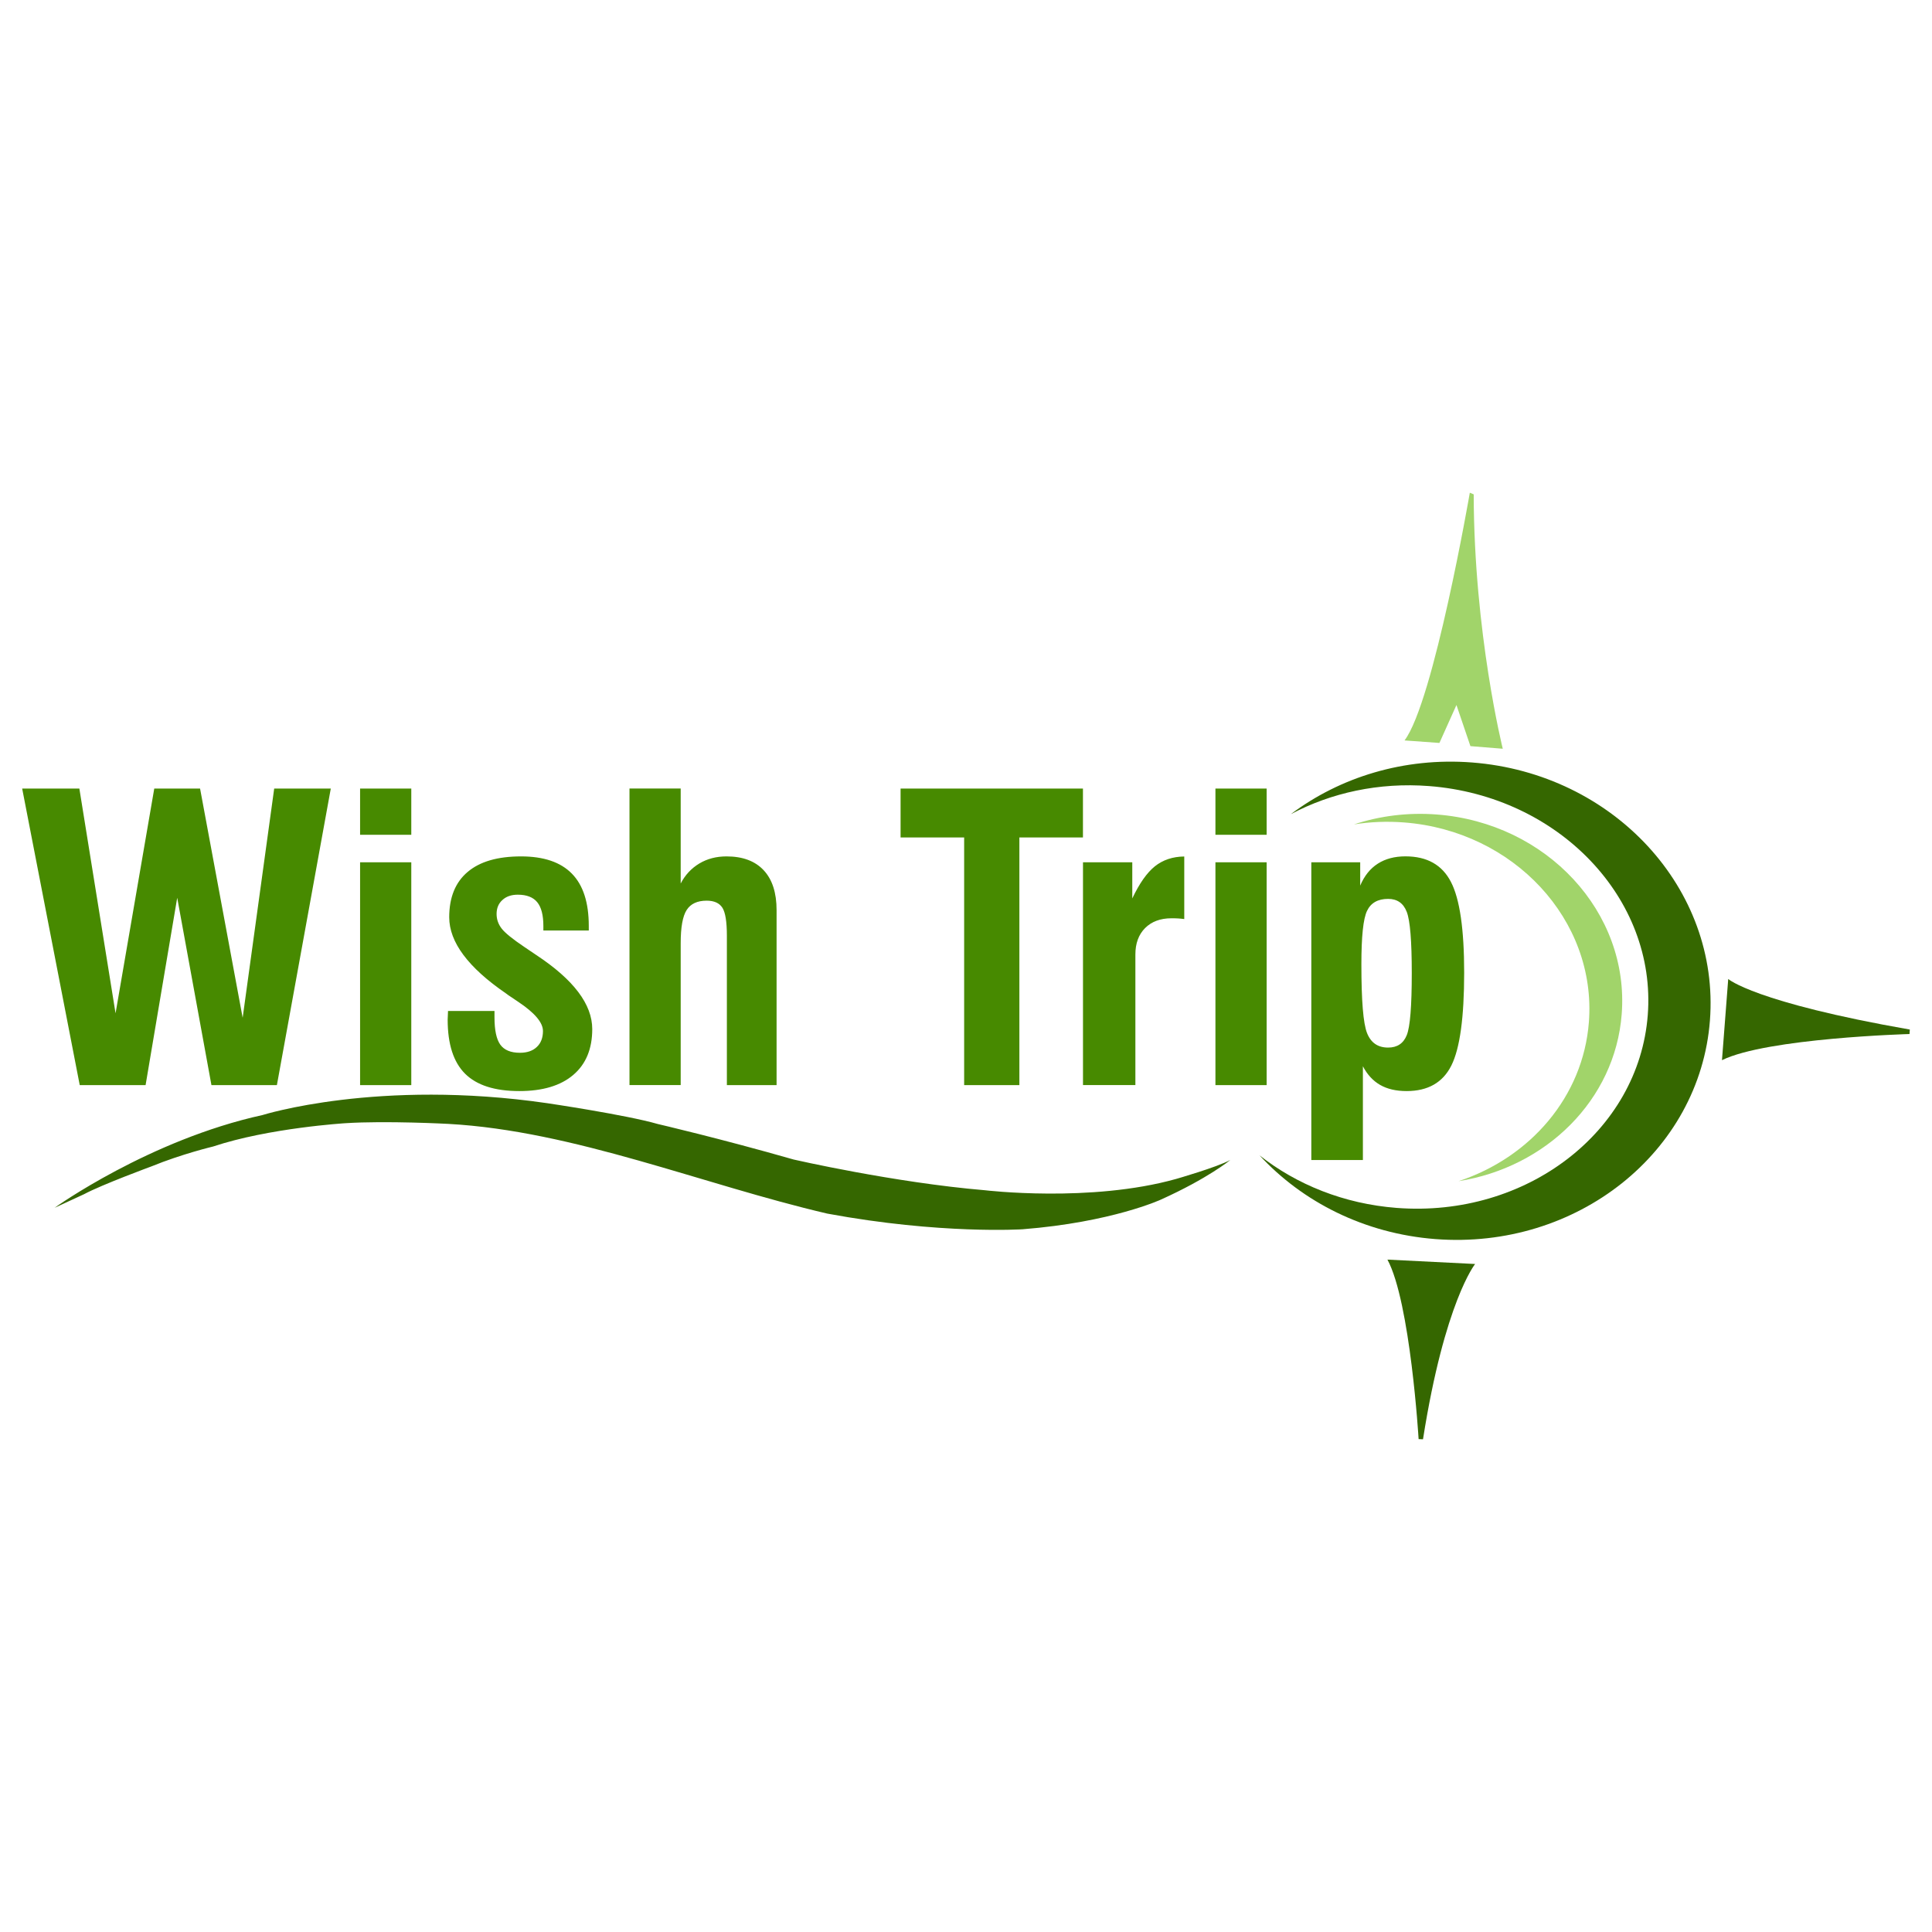
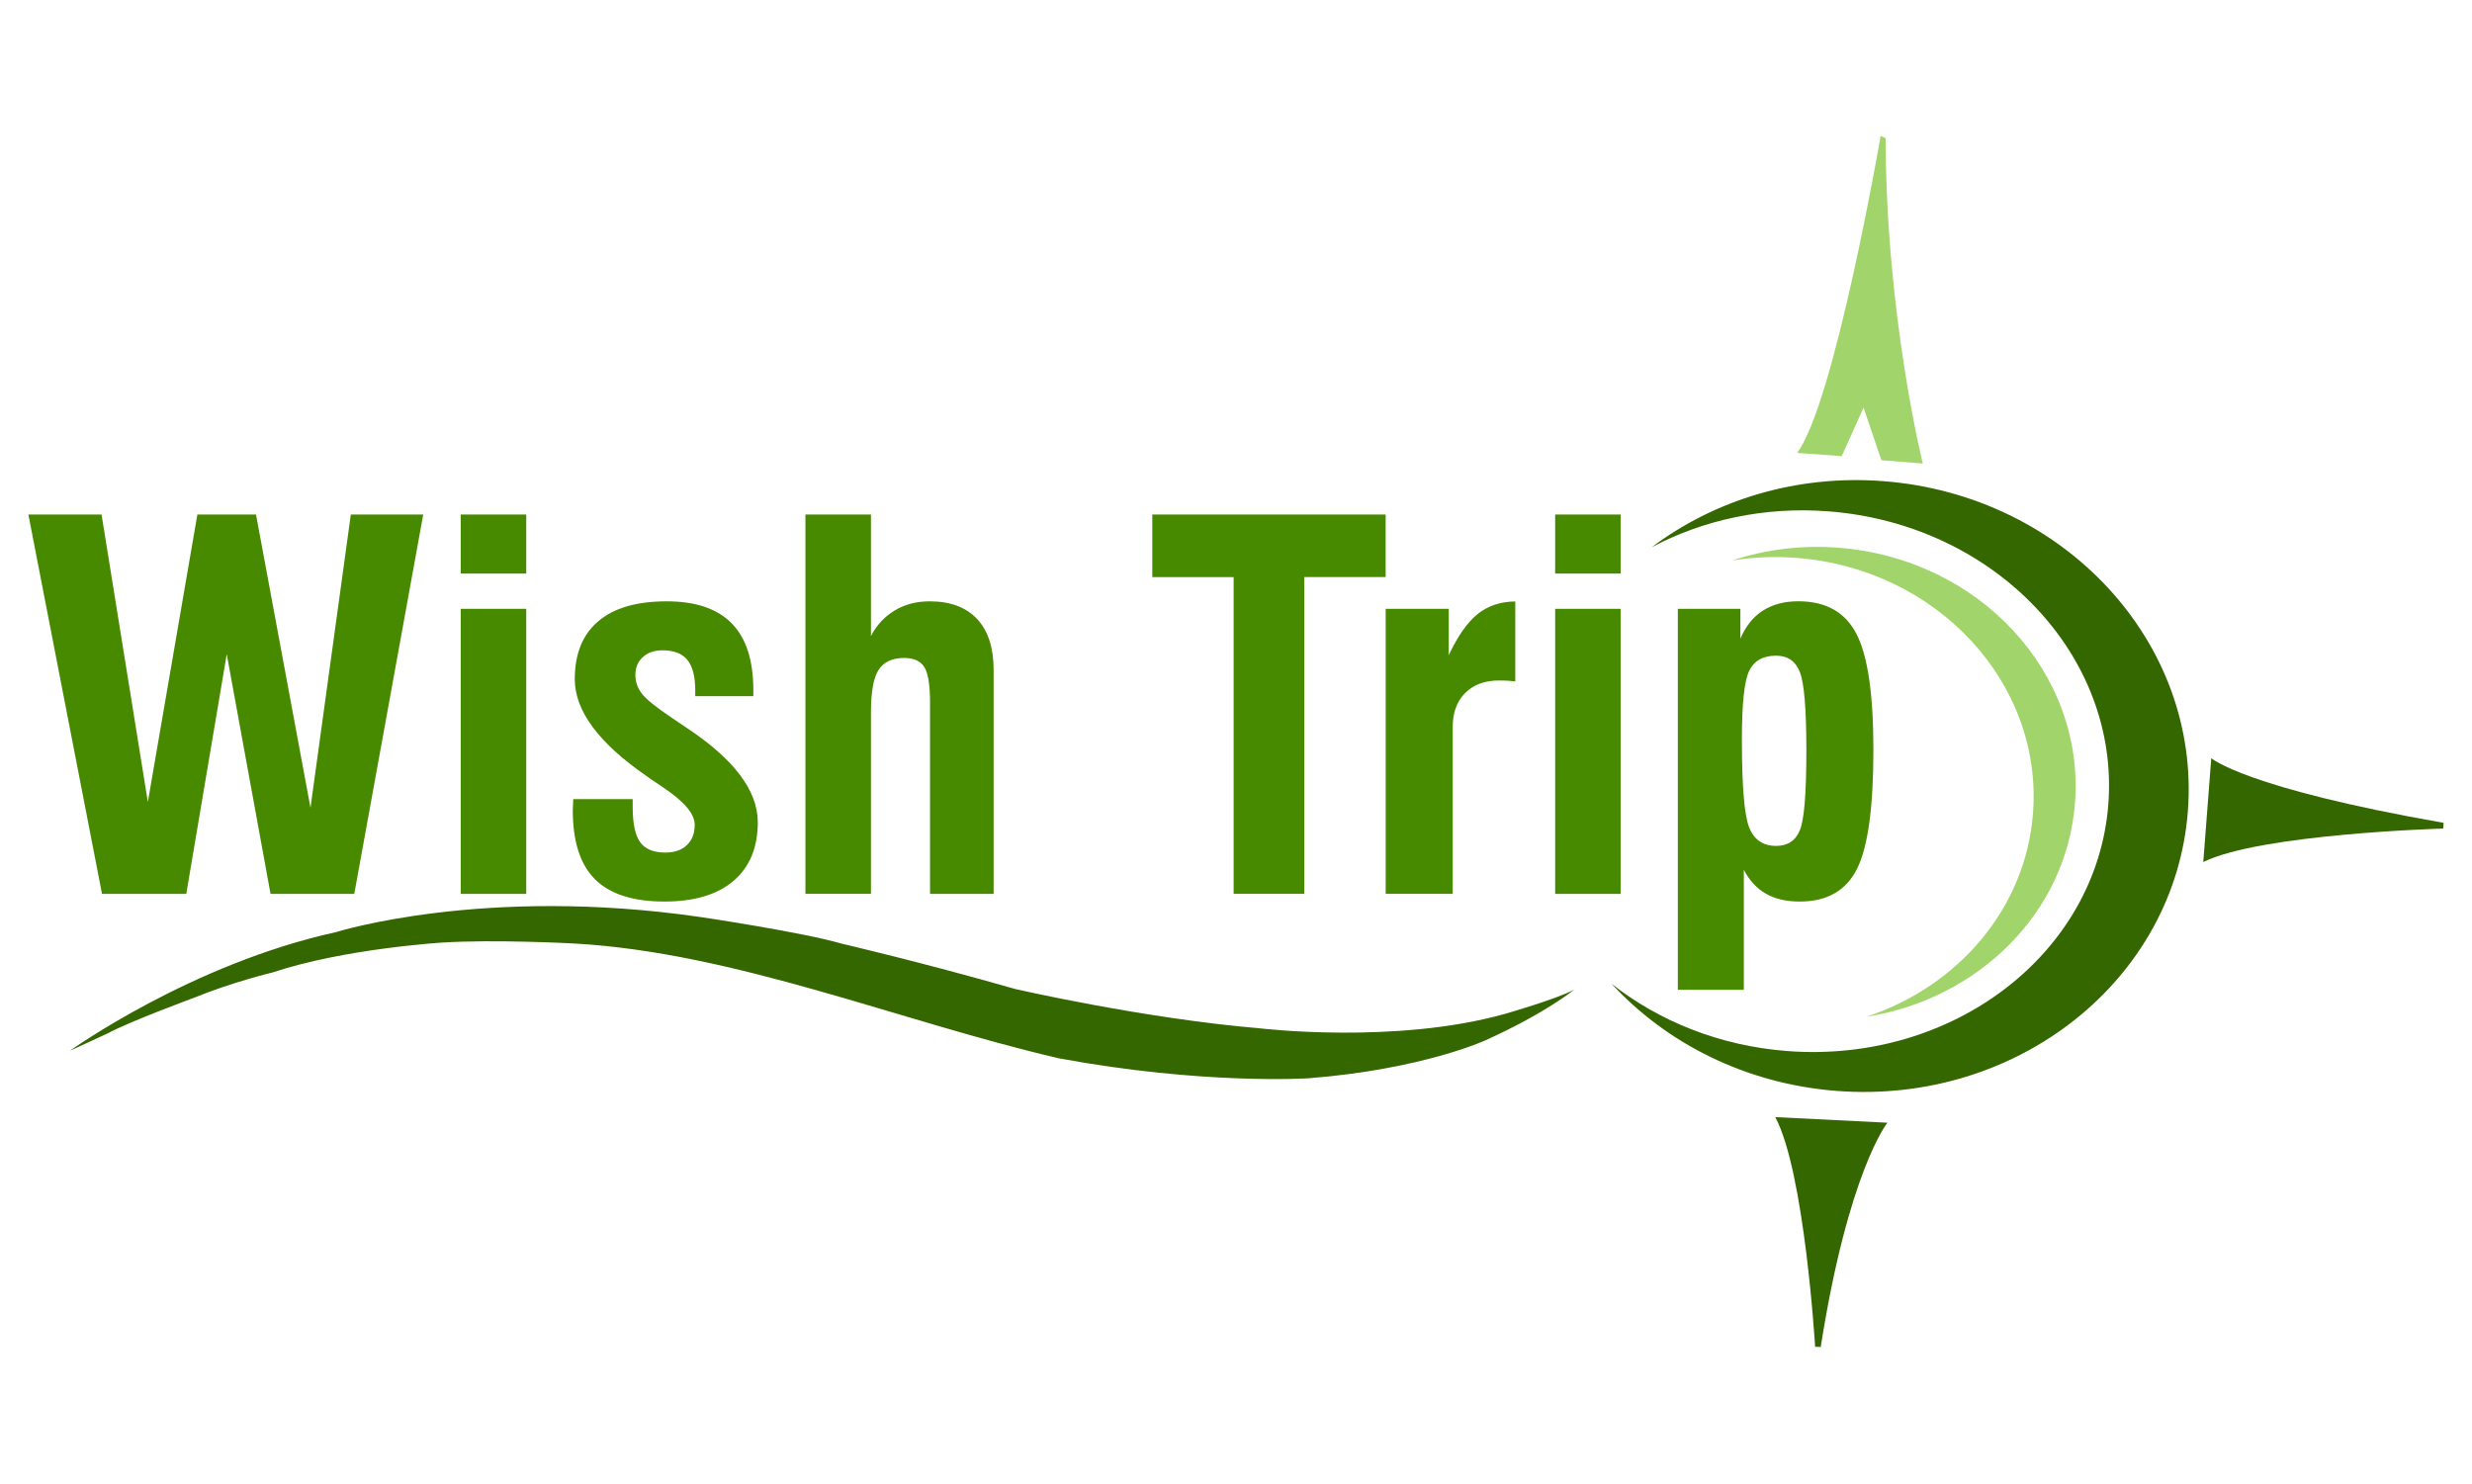
- <svg xmlns="http://www.w3.org/2000/svg" fill-rule="evenodd" clip-rule="evenodd" image-rendering="optimizeQuality" shape-rendering="geometricPrecision" text-rendering="geometricPrecision" viewBox="0 0 42.333 42.333">
+ <svg xmlns="http://www.w3.org/2000/svg" fill-rule="evenodd" clip-rule="evenodd" image-rendering="optimizeQuality" shape-rendering="geometricPrecision" text-rendering="geometricPrecision" viewBox="0 0 42.333 25.4">
  <defs>
    <style>
      .fil0{fill:#356700}.fil2{fill:#a1d46a}
    </style>
  </defs>
  <g id="Layer_x0020_1">
    <g id="_292827312">
-       <path id="_292829088" d="M1.2 26.462s2.07-1.486 4.553-2.03c0 0 2.53-.799 6.24-.259 0 0 1.731.256 2.421.456 0 0 1.369.318 2.976.778 0 0 2.198.505 4.191.673 0 0 2.315.278 4.191-.248 0 0 .894-.256 1.187-.416 0 0-.486.402-1.522.869 0 0-1.073.496-3.03.65 0 0-1.796.117-4.279-.343-2.724-.634-5.55-1.814-8.304-1.966 0 0-1.358-.073-2.256-.015 0 0-1.672.102-2.899.511 0 0-.679.161-1.347.434 0 0-1.092.402-1.479.61l-.641.296z" class="fil0" />
-       <path id="_292828944" fill="#478a00" fill-rule="nonzero" d="M1.747 23.776L.486 17.279h1.253l.793 4.924.848-4.924h1.004l.933 5.022.691-5.022h1.24l-1.181 6.498H4.633l-.75-4.106-.693 4.106h-1.443zm6.143-5.485v-1.012h1.122v1.012H7.891zm0 5.485v-4.882h1.122v4.882H7.891zm1.928-1.624h1.017v.14c0 .281.043.481.128.599.086.118.229.177.429.177.157 0 .281-.042.37-.127.091-.085.135-.202.135-.35 0-.186-.181-.399-.544-.641-.092-.062-.164-.111-.214-.144l-.05-.037c-.831-.569-1.246-1.126-1.246-1.671 0-.433.134-.765.403-.992.268-.228.658-.341 1.171-.341.495 0 .866.125 1.113.377.248.252.371.634.371 1.146v.101h-.995v-.101c0-.236-.045-.41-.135-.52-.089-.109-.232-.164-.426-.164-.14 0-.254.039-.337.117-.085.076-.127.179-.127.305 0 .118.037.225.112.321.073.095.24.23.5.405.059.039.144.097.256.173.819.54 1.228 1.081 1.228 1.624 0 .432-.138.768-.416 1.004-.277.236-.671.354-1.182.354-.537 0-.933-.127-1.188-.38-.255-.254-.382-.648-.382-1.185 0-.02.001-.05.004-.094.003-.042.004-.073.004-.097zm3.975 1.624v-6.498h1.122v2.081c.098-.189.235-.334.409-.439.174-.104.373-.155.595-.155.354 0 .626.101.815.304.189.203.282.494.282.874v3.833h-1.089v-3.273c0-.307-.033-.511-.099-.614-.066-.102-.18-.154-.344-.154-.204 0-.351.068-.438.204-.088.137-.131.379-.131.727v3.109h-1.122zm7.333 0v-5.426h-1.393v-1.071h3.996v1.071h-1.393v5.426h-1.211zm2.604 0v-4.882h1.08v.792c.155-.328.32-.563.495-.704.176-.14.39-.212.644-.215v1.371c-.042-.006-.085-.01-.127-.013-.042-.003-.094-.004-.155-.004-.242 0-.433.072-.576.214-.143.144-.213.337-.213.579v2.861h-1.148zm2.902-5.485v-1.012h1.122v1.012h-1.122zm0 5.485v-4.882h1.122v4.882h-1.122zm3.198-2.645c0 .791.04 1.292.124 1.505.084.212.236.318.462.318.199 0 .336-.091.409-.274.073-.183.109-.636.109-1.359 0-.7-.036-1.146-.109-1.338-.073-.192-.21-.287-.409-.287-.226 0-.379.088-.462.262-.084.174-.124.565-.124 1.172zm-1.097 4.287v-6.524h1.071v.511c.091-.215.219-.374.386-.481.167-.107.369-.16.605-.16.474 0 .806.187.998.562.193.373.289 1.036.289 1.986 0 .985-.094 1.663-.281 2.036-.187.373-.514.559-.981.559-.231 0-.423-.045-.58-.135-.155-.089-.282-.226-.377-.409v2.055h-1.131z" />
-       <path id="_292828776" d="M30.776 16.224l.764.055.373-.831.306.901.709.057s-.63-2.525-.637-5.574l-.085-.036s-.791 4.582-1.43 5.427z" class="fil2" />
-       <path id="_292828608" d="M37.467 22.361c.222-2.884-2.112-5.415-5.213-5.654-1.495-.115-2.895.324-3.969 1.132.879-.467 1.926-.7 3.029-.615 2.842.219 4.987 2.466 4.791 5.018-.197 2.553-2.66 4.444-5.503 4.225-1.153-.089-2.191-.511-3.004-1.152.943 1.023 2.302 1.715 3.852 1.835 3.101.239 5.795-1.905 6.017-4.789z" class="fil0" />
-       <path id="_292828440" d="M37.731 23.23l.137-1.779s.569.511 3.979 1.108l-.007.098s-3.124.088-4.109.573z" class="fil0" />
-       <path id="_292828272" d="M30.401 27.6l1.921.096s-.668.829-1.142 3.841l-.096-.004s-.18-3-.683-3.933z" class="fil0" />
-       <path id="_292827168" d="M35.534 22.221c.172-2.231-1.641-4.189-4.05-4.374-.638-.049-1.253.031-1.817.217.354-.056.722-.072 1.098-.043 2.408.185 4.221 2.144 4.05 4.374-.126 1.64-1.29 2.97-2.855 3.486 1.916-.303 3.429-1.777 3.574-3.66z" class="fil2" />
+       <path id="_292829088" d="M1.2 17.995s2.07-1.486 4.553-2.03c0 0 2.53-.799 6.24-.259 0 0 1.731.256 2.421.456 0 0 1.369.318 2.976.778 0 0 2.198.505 4.191.673 0 0 2.315.278 4.191-.248 0 0 .894-.256 1.187-.416 0 0-.486.402-1.522.869 0 0-1.073.496-3.03.65 0 0-1.796.117-4.279-.343-2.724-.634-5.55-1.814-8.304-1.966 0 0-1.358-.073-2.256-.015 0 0-1.672.102-2.899.511 0 0-.679.161-1.347.434 0 0-1.092.402-1.479.61l-.641.296z" class="fil0" />
+       <path id="_292828944" fill="#478a00" fill-rule="nonzero" d="M1.747 15.31L.486 8.812h1.253l.793 4.924.848-4.924h1.004l.933 5.022.691-5.022h1.24l-1.181 6.498H4.633l-.75-4.106-.693 4.106h-1.443zm6.143-5.485V8.812h1.122v1.012H7.891zm0 5.485v-4.882h1.122v4.882H7.891zm1.928-1.624h1.017v.14c0 .281.043.481.128.599.086.118.229.177.429.177.157 0 .281-.042.37-.127.091-.085.135-.202.135-.35 0-.186-.181-.399-.544-.641-.092-.062-.164-.111-.214-.144l-.05-.037c-.831-.569-1.246-1.126-1.246-1.671 0-.433.134-.765.403-.992.268-.228.658-.341 1.171-.341.495 0 .866.125 1.113.377.248.252.371.634.371 1.146v.101h-.995v-.101c0-.236-.045-.41-.135-.52-.089-.109-.232-.164-.426-.164-.14 0-.254.039-.337.117-.085.076-.127.179-.127.305 0 .118.037.225.112.321.073.095.24.23.5.405.059.039.144.097.256.173.819.54 1.228 1.081 1.228 1.624 0 .432-.138.768-.416 1.004-.277.236-.671.354-1.182.354-.537 0-.933-.127-1.188-.38-.255-.254-.382-.648-.382-1.185 0-.02.001-.05.004-.094.003-.042.004-.073.004-.097zm3.975 1.624V8.812h1.122v2.081c.098-.189.235-.334.409-.439.174-.104.373-.155.595-.155.354 0 .626.101.815.304.189.203.282.494.282.874v3.833h-1.089v-3.273c0-.307-.033-.511-.099-.614-.066-.102-.18-.154-.344-.154-.204 0-.351.068-.438.204-.088.137-.131.379-.131.727v3.109h-1.122zm7.333 0V9.884h-1.393V8.812h3.996v1.071h-1.393v5.426h-1.211zm2.604 0v-4.882h1.08v.792c.155-.328.32-.563.495-.704.176-.14.39-.212.644-.215v1.371c-.042-.006-.085-.01-.127-.013-.042-.003-.094-.004-.155-.004-.242 0-.433.072-.576.214-.143.144-.213.337-.213.579v2.861h-1.148zm2.902-5.485V8.812h1.122v1.012h-1.122zm0 5.485v-4.882h1.122v4.882h-1.122zm3.198-2.645c0 .791.04 1.292.124 1.505.084.212.236.318.462.318.199 0 .336-.091.409-.274.073-.183.109-.636.109-1.359 0-.7-.036-1.146-.109-1.338-.073-.192-.21-.287-.409-.287-.226 0-.379.088-.462.262-.084.174-.124.565-.124 1.172zm-1.097 4.287v-6.524h1.071v.511c.091-.215.219-.374.386-.481.167-.107.369-.16.605-.16.474 0 .806.187.998.562.193.373.289 1.036.289 1.986 0 .985-.094 1.663-.281 2.036-.187.373-.514.559-.981.559-.231 0-.423-.045-.58-.135-.155-.089-.282-.226-.377-.409v2.055h-1.131z" />
+       <path id="_292828776" d="M30.776 7.757l.764.055.373-.831.306.901.709.057s-.63-2.525-.637-5.574l-.085-.036s-.791 4.582-1.43 5.427z" class="fil2" />
+       <path id="_292828608" d="M37.467 13.895c.222-2.884-2.112-5.415-5.213-5.654-1.495-.115-2.895.324-3.969 1.132.879-.467 1.926-.7 3.029-.615 2.842.219 4.987 2.466 4.791 5.018-.197 2.553-2.66 4.444-5.503 4.225-1.153-.089-2.191-.511-3.004-1.152.943 1.023 2.302 1.715 3.852 1.835 3.101.239 5.795-1.905 6.017-4.789z" class="fil0" />
+       <path id="_292828440" d="M37.731 14.764l.137-1.779s.569.511 3.979 1.108l-.007.098s-3.124.088-4.109.573z" class="fil0" />
+       <path id="_292828272" d="M30.401 19.133l1.921.096s-.668.829-1.142 3.841l-.096-.004s-.18-3-.683-3.933z" class="fil0" />
+       <path id="_292827168" d="M35.534 13.755c.172-2.231-1.641-4.189-4.05-4.374-.638-.049-1.253.031-1.817.217.354-.056.722-.072 1.098-.043 2.408.185 4.221 2.144 4.05 4.374-.126 1.64-1.29 2.97-2.855 3.486 1.916-.303 3.429-1.777 3.574-3.66z" class="fil2" />
    </g>
  </g>
</svg>
